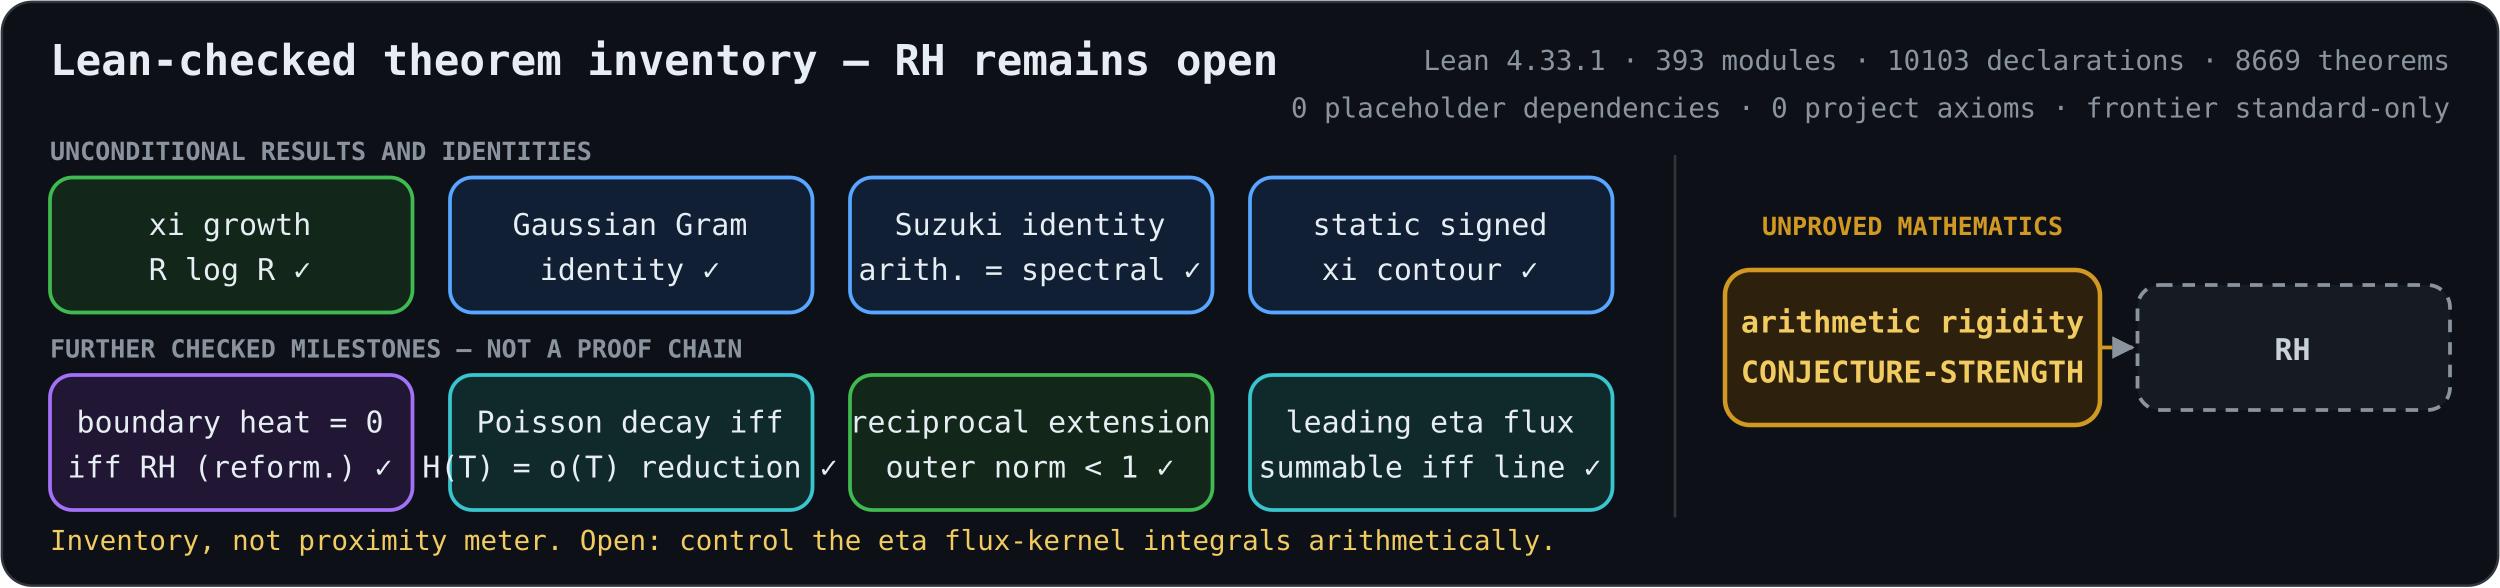
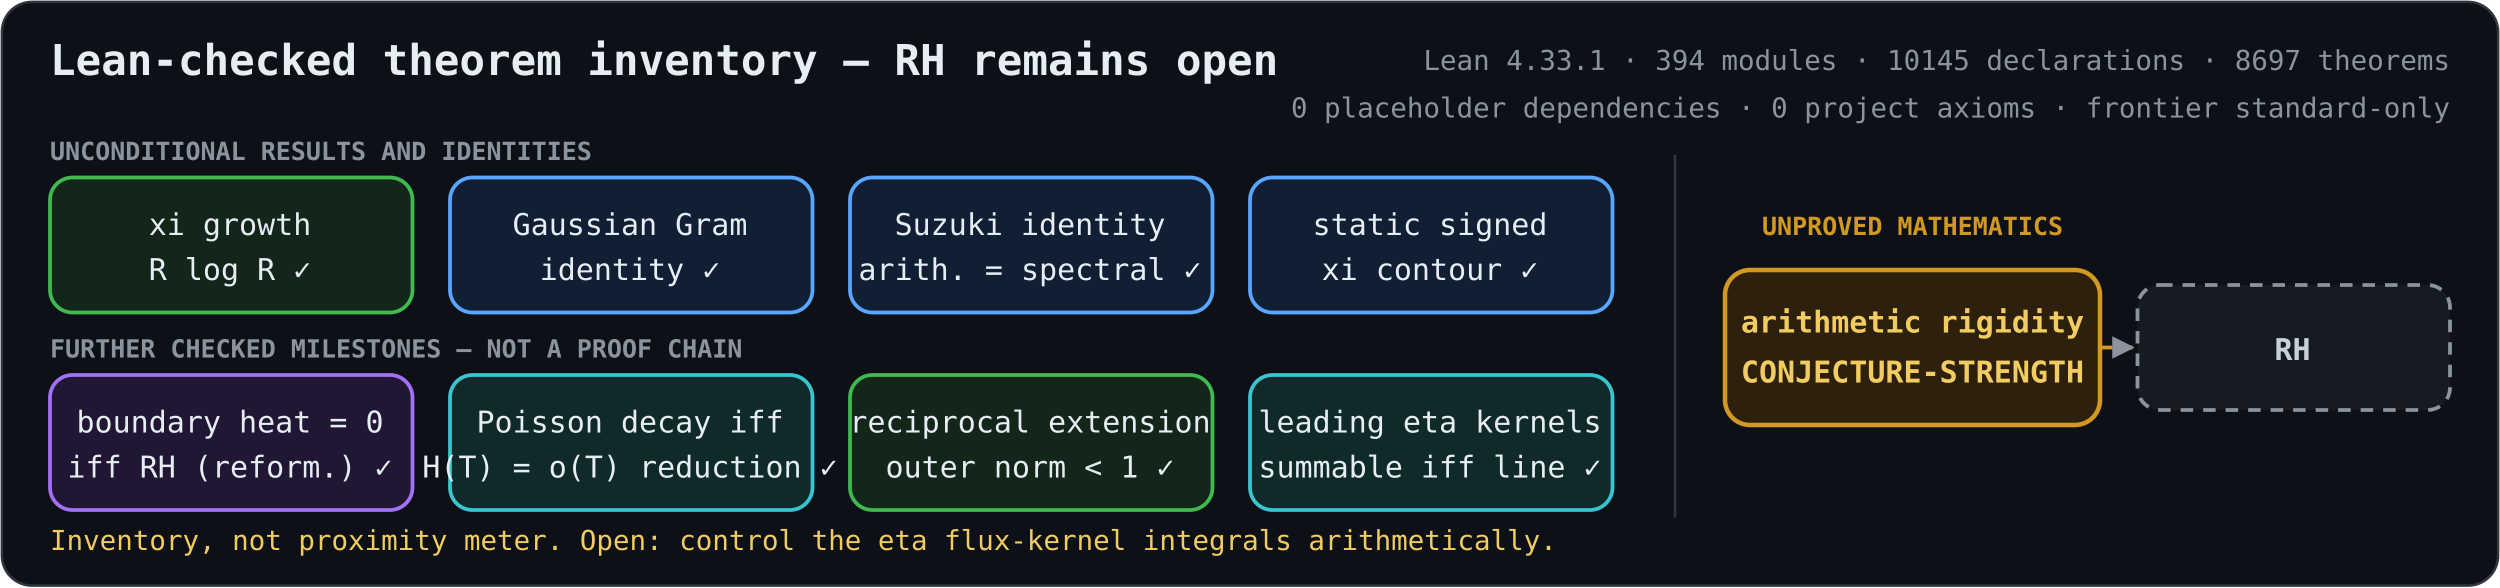
<svg xmlns="http://www.w3.org/2000/svg" role="img" aria-labelledby="title description" viewBox="0 0 1000 235">
  <defs>
    <marker id="arrow" viewBox="0 0 10 10" refX="9" refY="5" markerWidth="6" markerHeight="6" orient="auto-start-reverse">
      <path d="M 0 0 L 10 5 L 0 10 z" fill="#8b949e" />
    </marker>
    <style>
      .bg { fill: #0d1117; stroke: #30363d; }
      text { fill: #e6edf3; font-family: ui-monospace, SFMono-Regular, Menlo, Consolas, monospace; font-size: 12px; text-anchor: middle; }
      .heading { font-size: 17px; font-weight: 700; text-anchor: start; }
      .metrics { fill: #8b949e; font-size: 11px; text-anchor: end; }
      .proved rect { fill: #12261a; stroke: #3fb950; stroke-width: 1.5; }
      .proved.equivalence rect { fill: #211735; stroke: #a371f7; }
      .proved.bridge rect { fill: #111f35; stroke: #58a6ff; }
      .proved.reduction rect { fill: #102a2c; stroke: #39c5cf; }
      .open rect { fill: #2d210d; stroke: #d29922; stroke-width: 1.8; }
      .goal rect { fill: #161b22; stroke: #8b949e; stroke-width: 1.5; stroke-dasharray: 5 4; }
      .open text { fill: #f2cc60; font-weight: 700; }
      .goal text { fill: #c9d1d9; font-weight: 700; }
      .open-edge { fill: none; stroke: #d29922; stroke-width: 1.5; stroke-dasharray: 5 4; marker-end: url(#arrow); }
      .section { fill: #8b949e; font-size: 10px; font-weight: 700; text-anchor: start; }
      .gap-label { fill: #d29922; font-size: 10px; font-weight: 700; }
      .frontier { fill: #f2cc60; font-size: 11px; text-anchor: start; }
    </style>
  </defs>
  <rect class="bg" x="0.75" y="0.75" width="998.5" height="233.5" rx="12" />
  <text class="heading" x="20" y="30">Lean-checked theorem inventory — RH remains open</text>
-   <text class="metrics" x="980" y="28">Lean 4.33.1 · 393 modules · 10103 declarations · 8669 theorems</text>
+   <text class="metrics" x="980" y="28">Lean 4.33.1 · 394 modules · 10145 declarations · 8697 theorems</text>
  <text class="metrics" x="980" y="47">0 placeholder dependencies · 0 project axioms · frontier standard-only</text>
  <text class="section" x="20" y="64">UNCONDITIONAL RESULTS AND IDENTITIES</text>
  <text class="section" x="20" y="143">FURTHER CHECKED MILESTONES — NOT A PROOF CHAIN</text>
  <line x1="670" y1="62" x2="670" y2="207" stroke="#30363d" />
  <text class="gap-label" x="765" y="94">UNPROVED MATHEMATICS</text>
  <path class="open-edge" d="M840 139 H853" />
  <g class="proved unconditional">
    <rect x="20" y="71" width="145" height="54" rx="9" />
    <text x="92" y="94">xi growth</text>
    <text x="92" y="112">R log R  ✓</text>
  </g>
  <g class="proved bridge">
    <rect x="180" y="71" width="145" height="54" rx="9" />
    <text x="252" y="94">Gaussian Gram</text>
    <text x="252" y="112">identity  ✓</text>
  </g>
  <g class="proved bridge">
    <rect x="340" y="71" width="145" height="54" rx="9" />
    <text x="412" y="94">Suzuki identity</text>
    <text x="412" y="112">arith. = spectral  ✓</text>
  </g>
  <g class="proved bridge">
    <rect x="500" y="71" width="145" height="54" rx="9" />
    <text x="572" y="94">static signed</text>
    <text x="572" y="112">xi contour  ✓</text>
  </g>
  <g class="proved equivalence">
    <rect x="20" y="150" width="145" height="54" rx="9" />
    <text x="92" y="173">boundary heat = 0</text>
    <text x="92" y="191">iff RH (reform.)  ✓</text>
  </g>
  <g class="proved reduction">
    <rect x="180" y="150" width="145" height="54" rx="9" />
    <text x="252" y="173">Poisson decay iff</text>
    <text x="252" y="191">H(T) = o(T) reduction  ✓</text>
  </g>
  <g class="proved unconditional">
    <rect x="340" y="150" width="145" height="54" rx="9" />
    <text x="412" y="173">reciprocal extension</text>
    <text x="412" y="191">outer norm &lt; 1  ✓</text>
  </g>
  <g class="proved reduction">
    <rect x="500" y="150" width="145" height="54" rx="9" />
-     <text x="572" y="173">leading eta flux</text>
+     <text x="572" y="173">leading eta kernels</text>
    <text x="572" y="191">summable iff line  ✓</text>
  </g>
  <g class="open">
    <rect x="690" y="108" width="150" height="62" rx="10" />
    <text x="765" y="133">arithmetic rigidity</text>
    <text x="765" y="153">CONJECTURE-STRENGTH</text>
  </g>
  <g class="goal">
    <rect x="855" y="114" width="125" height="50" rx="9" />
    <text x="917" y="144">RH</text>
  </g>
  <text class="frontier" x="20" y="220">Inventory, not proximity meter. Open: control the eta flux-kernel integrals arithmetically.</text>
</svg>
